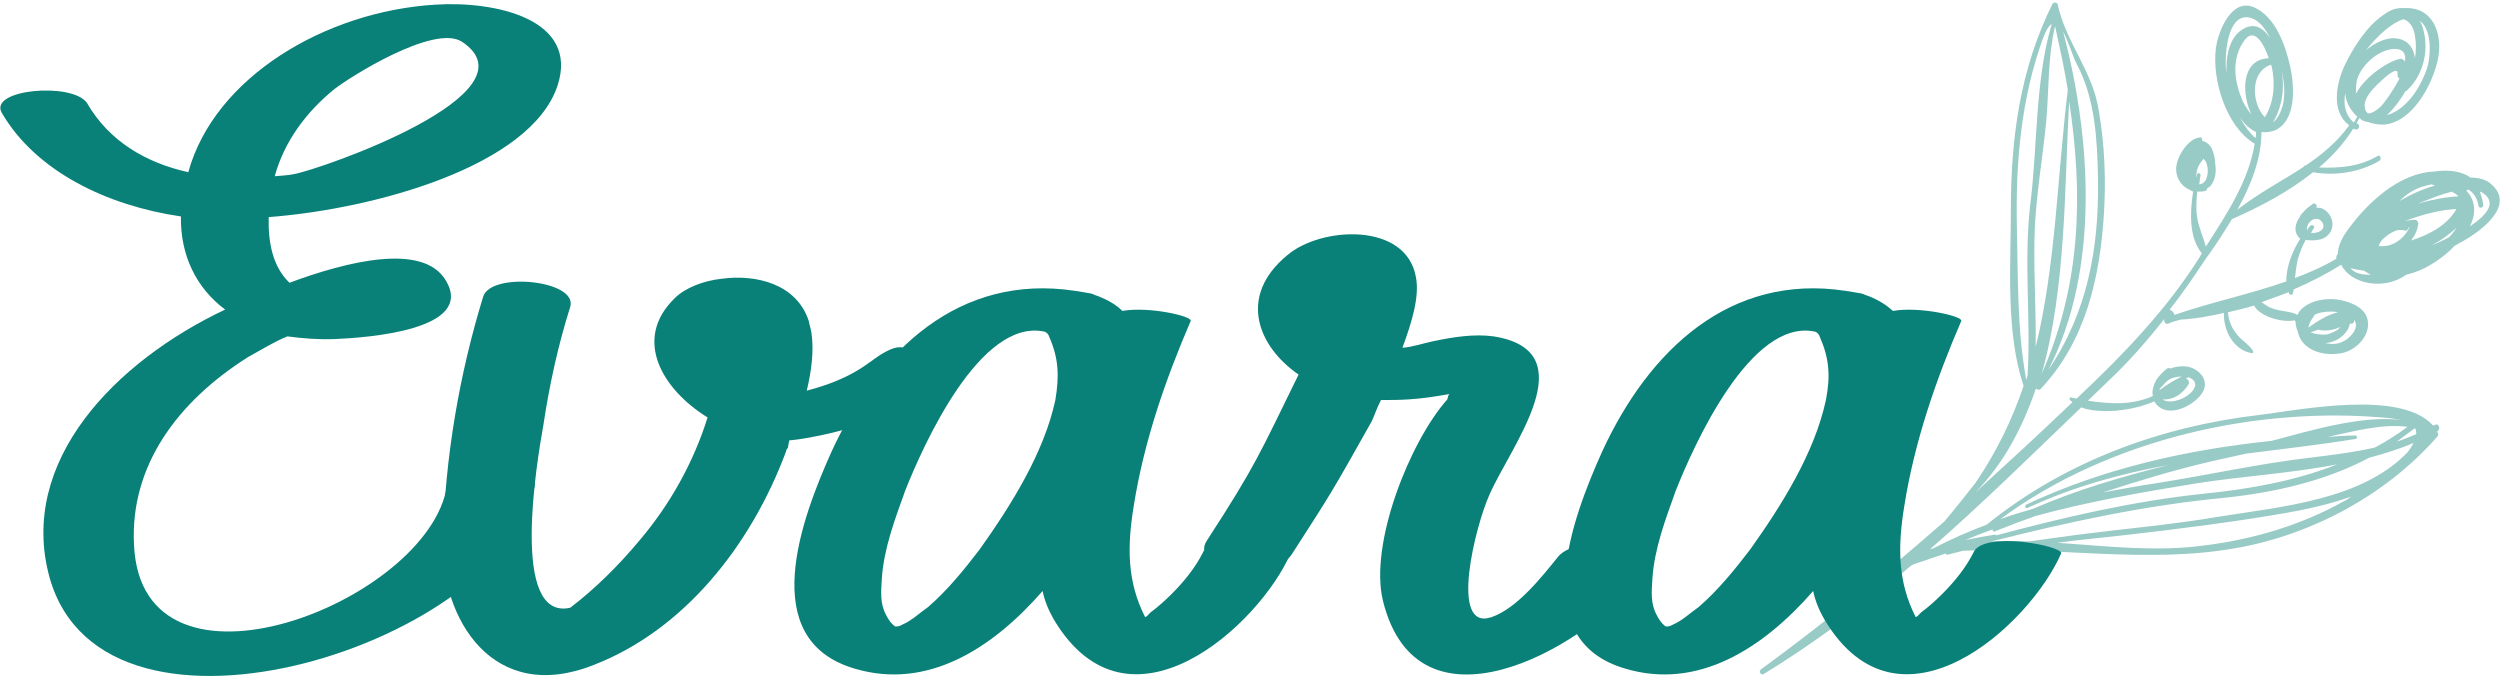
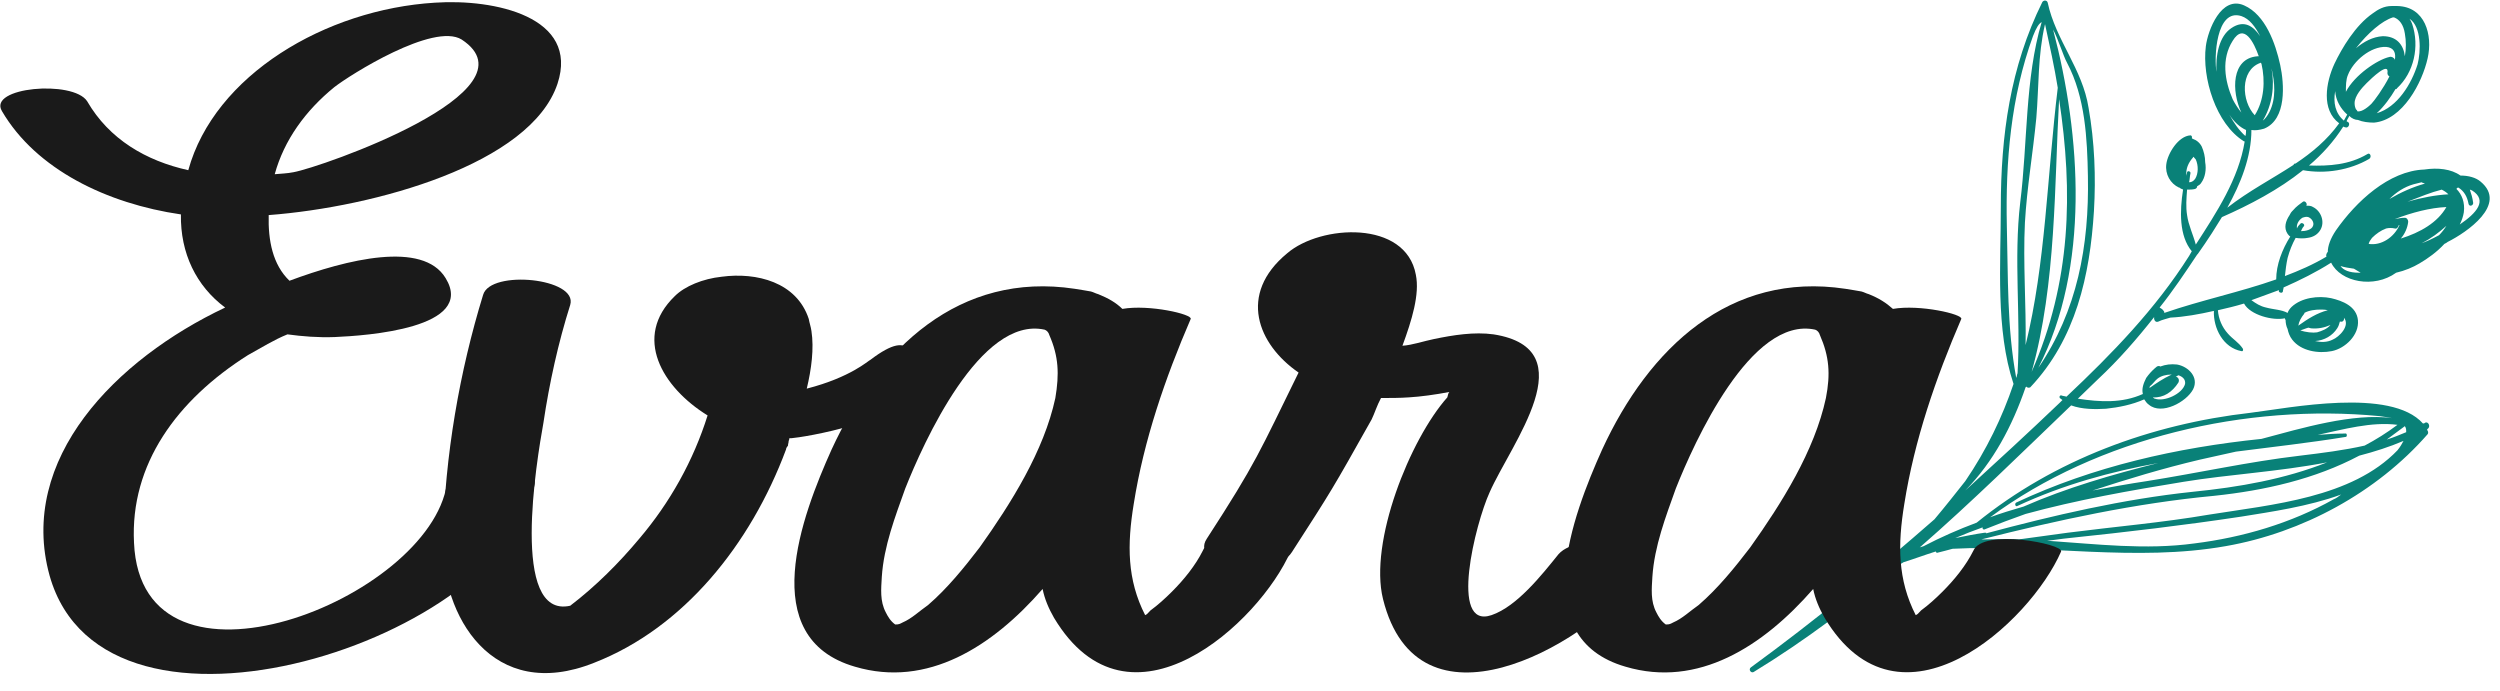
- <svg xmlns="http://www.w3.org/2000/svg" version="1.1" id="Layer_1" x="0px" y="0px" viewBox="0 0 373.1 103.3" style="enable-background:new 0 0 373.1 103.3;" xml:space="preserve">
+ <svg xmlns="http://www.w3.org/2000/svg" version="1.1" id="Layer_1" x="0px" y="0px" viewBox="0 0 373.1 103" style="enable-background:new 0 0 373.1 103;" xml:space="preserve">
  <style type="text/css">
- 	.st0{opacity:0.42;fill:#098178;enable-background:new    ;}
- 	.st1{fill:#098178;}
+ 	.st0{fill:#098178;}
+ 	.st1{fill:#1A1A1A;}
</style>
-   <path class="st0" d="M363.8,65.1c0.1-0.1,0.1-0.4,0-0.5c0-0.1-0.1-0.1-0.1-0.2c0,0,0.1,0,0.1-0.1c0.5-0.3,0.1-1.2-0.4-0.9  c-0.1,0.1-0.2,0.1-0.3,0.1c-4.8-5.4-20-2.3-25.7-1.6c-14.9,1.7-29.3,7-40.9,16.4c-2.7,1-5.4,2.2-7.9,3.5c-0.2,0.1-0.4,0.1-0.6,0.2  c7.8-6.8,15.2-14.1,22.6-21.2c1.6,0.6,3.6,0.6,5.2,0.5c1.9-0.2,3.9-0.6,5.7-1.4c0.2,0.3,0.4,0.6,0.7,0.8c1.9,1.6,5.6-0.4,6.6-2.3  c0.9-1.8-0.7-3.4-2.4-3.7c-0.9-0.1-1.7,0-2.5,0.3c-0.1-0.1-0.3-0.1-0.5,0c-0.5,0.4-0.9,0.8-1.3,1.3c-0.1,0.1-0.2,0.3-0.3,0.4  c-0.4,0.8-0.7,1.6-0.5,2.4c-3.1,1.4-6.4,1.2-9.7,0.7c1-1,2-1.9,3-2.9c3.1-2.9,5.8-6,8.4-9.3c-0.1,0.3,0.1,0.9,0.6,0.7  c0.6-0.3,1.2-0.4,1.8-0.6c2.1-0.1,4.3-0.5,6.5-1c-0.1,2.6,1.4,5.5,4.1,6c0.3,0.1,0.3-0.3,0.2-0.4c-0.6-0.9-1.5-1.4-2.2-2.2  c-0.9-1-1.4-2.2-1.5-3.5c1.3-0.3,2.6-0.6,3.9-1c0.9,1.7,4.3,2.6,6.1,2.2c0,0.1,0,0.2,0.1,0.2c0,0.5,0.1,1,0.3,1.4  c0.1,0.5,0.3,1.1,0.7,1.6c1.3,1.7,3.9,2.1,5.9,1.7c2-0.4,4.1-2.4,3.9-4.6c-0.2-2.1-2.3-2.9-4-3.3c-1.9-0.4-4.4-0.1-5.9,1.3  c-0.3,0.3-0.5,0.6-0.6,0.9c-0.9-0.5-2.1-0.5-3.2-0.8c-0.9-0.2-1.5-0.6-2.2-1.1c1.4-0.5,2.7-1,4.1-1.5c0,0.1,0,0.1,0,0.2  c0.1,0.2,0.5,0.3,0.6,0c0-0.2,0.1-0.4,0.1-0.6c2.5-1.1,4.9-2.3,7.1-3.7c1.4,2.9,6.4,3.9,9.7,1.5c1.3-0.3,2.5-0.8,3.5-1.4  c1.2-0.7,2.6-1.7,3.7-2.9c0.2-0.1,0.4-0.2,0.5-0.3c2.8-1.4,9-5.6,4.9-9c-0.7-0.6-1.8-0.9-3-0.9c-1.4-1-3.4-1.2-5.4-0.9  c-5.3,0.2-10.2,4.8-13.2,9.1c-0.8,1.2-1.2,2.3-1.2,3.2l-0.1,0.1c-0.1,0.2-0.2,0.4-0.1,0.6c-2,1.2-4.1,2.1-6.2,2.9  c0.1-0.9,0.2-1.8,0.4-2.7c0.3-1.1,0.7-2.1,1.2-3c0.6,0.1,1.3,0.1,1.8,0c0.8-0.1,1.5-0.5,1.9-1.2c0.7-1.2,0.1-2.8-1.1-3.4  c-0.3-0.2-0.6-0.2-1-0.2c0.2-0.3-0.2-0.8-0.5-0.6c-0.4,0.3-1,0.7-1.5,1.3l-0.1,0.1l0,0c-0.2,0.2-0.3,0.4-0.4,0.6  c-0.6,0.9-0.9,1.9-0.3,2.8c0.1,0.1,0.2,0.3,0.4,0.4c-1.2,1.9-2.1,4.2-2.1,6.4c-5.4,1.9-11.2,3.1-16.7,5c0-0.1,0-0.2-0.1-0.3  c-0.1-0.2-0.4-0.4-0.6-0.5c2-2.5,3.8-5.2,5.6-7.9c0,0,0,0,0.1-0.1c0.7-1,1.4-2,2.1-3.1c0.5-0.8,1-1.6,1.5-2.4  c4.1-1.8,8.5-4.1,12.1-7c3.3,0.6,7,0,9.9-1.7c0.4-0.3,0.1-1-0.3-0.7c-2.7,1.6-5.7,1.8-8.7,1.7c2-1.7,3.7-3.6,5.1-5.8  c0.1,0,0.2,0.1,0.3,0.1c0.5,0.2,0.8-0.6,0.4-0.8c-0.1,0-0.1-0.1-0.2-0.1c0.1-0.3,0.3-0.5,0.4-0.8c0.4,0.4,0.9,0.6,1.3,0.6  c0.7,0.3,1.6,0.4,2.4,0.4c4.3-0.4,7.2-6,8-9.6c0.8-3.5-0.4-7.7-4.5-7.8c-0.3,0-0.6,0-0.9,0c-1.1,0-2,0.5-2.8,1.1  c-2.6,1.8-4.6,5.2-5.7,7.5c-1.3,2.8-2,6.9,0.7,8.9c-1.8,2.5-4.1,4.4-6.5,6l0,0c-0.2,0-0.3,0.1-0.3,0.2c-3.2,2.1-6.7,3.9-9.9,6.4  c2-3.6,3.6-7.6,3.6-11.6c0.6,0.1,1.2,0,1.9-0.2c3.4-1.4,3-6.7,2.4-9.5c-0.7-3.2-2.2-7.5-5.4-8.9c-3.4-1.5-5.4,3.7-5.7,6.1  c-0.6,4.7,1.5,11.6,5.7,14.2h0.1c-0.9,5.6-4.2,10.6-7.3,15.4c-0.4-1.5-1.1-2.9-1.3-4.4c-0.2-1.2-0.1-2.5,0-3.8c0.4,0,0.8,0,1.2-0.1  c0.2-0.1,0.3-0.2,0.3-0.4c0.2-0.1,0.5-0.3,0.6-0.5c0.6-0.8,0.8-2,0.6-3.1c0-0.8-0.2-1.6-0.5-2.3c-0.3-0.6-0.8-1-1.4-1.2l-0.1-0.1  l0,0c0.1-0.1,0-0.4-0.2-0.4c-1.8,0.1-3.4,2.7-3.6,4.3c-0.2,1.5,0.6,2.9,1.9,3.5c0.1,0,0.1,0,0.2,0.1s0.3,0.1,0.4,0.2  c-0.5,3.2-0.6,6.9,1.3,9.2c-0.1,0.2-0.3,0.5-0.4,0.7c-5,7.9-11.5,14.6-18.3,21c-0.3-0.1-0.6-0.1-0.8-0.2c-0.2,0-0.3,0.2-0.2,0.4  c0.1,0.1,0.3,0.2,0.4,0.3c-0.1,0.1-0.3,0.3-0.4,0.4c-4.7,4.5-9.4,8.8-14.1,13.1c4.2-4.3,7-9.6,9-15.4l0.1-0.1  c0.2,0.2,0.4,0.2,0.6,0.1c6.8-7.2,8.9-16.7,9.5-26.3c0.3-5.1,0.1-10.3-0.8-15.4c-0.9-5.8-4.9-10.1-6.1-15.7  c-0.1-0.4-0.6-0.4-0.8-0.1c-4.8,9.7-6.2,19.9-6.2,30.7c0,8.3-0.8,18.2,1.9,26.3c-1.7,5-4,9.8-7.2,14.5l0,0c-1.5,1.9-3,3.8-4.6,5.7  c-8.8,7.7-17.8,15.1-27.4,22.1c-0.4,0.3,0,0.9,0.4,0.7c7.7-4.7,15-10.2,21.9-16.1l0,0c0.2-0.1,0.3-0.2,0.5-0.3  c1.6-0.5,3.2-1.1,4.8-1.6c0,0.1,0.1,0.2,0.2,0.2c0.8-0.2,1.6-0.4,2.3-0.6c13.6-0.7,27.3,2,40.8-0.4  C345.1,79.8,356.2,73.8,363.8,65.1z M326.6,56.3c0.6,0.2,1.1,0.6,1,1.3c-0.4,1.5-3.1,2.7-4.5,2.2c-0.1,0-0.2-0.1-0.3-0.2  c1.6,0.1,2.9-0.8,3.8-2.2c0.2-0.4,0-0.8-0.4-0.9C326.3,56.5,326.4,56.4,326.6,56.3z M322.3,58.2c0-0.1,0-0.2,0.1-0.3  c0.4-0.3,0.7-0.8,1.1-1.1c0.5-0.4,1.3-0.6,2-0.6c0,0,0,0,0.1,0C324.3,56.8,323.3,57.5,322.3,58.2L322.3,58.2z M350.3,49.3  c0.2-0.3,0.3-0.6,0.4-1c0.1,0,0.1,0,0.1,0c0.4,0.1,0.6-0.3,0.5-0.6c1,1.2-0.7,2.9-1.7,3.3c-0.8,0.4-1.7,0.4-2.6,0.2  C348.4,51.1,349.6,50.4,350.3,49.3z M346.4,49.3c1,0.1,2-0.1,2.9-0.5c-0.5,0.6-1.3,0.9-2,1.1c-0.6,0.1-1.7,0-2.5-0.3  c0.4-0.1,0.8-0.3,1.2-0.4C346.1,49.2,346.3,49.3,346.4,49.3z M347.8,46.5c0.3,0,0.7,0,1.1,0.1c-1.6,0.4-3,1.3-4.4,2.3  c0.1-0.6,0.4-1.2,0.9-1.8V47C346.1,46.6,347.1,46.5,347.8,46.5z M355.5,35.8c0.6-0.6,1.3-1.1,2.1-1.4c0.4-0.1,0.9-0.1,1.3,0  c0.3,0.1,0.5-0.2,0.6-0.5h0.1c-0.8,1.8-2.7,3.1-4.6,2.8C355.1,36.3,355.3,36.1,355.5,35.8z M353.5,41c-1.4,0-2.3-0.4-2.7-1  c0.6,0.2,1.3,0.3,2,0.4c0.3,0.2,0.7,0.4,1,0.6C353.7,41,353.6,41,353.5,41z M359.8,35.9c0.6-0.7,1-1.6,1.1-2.5  c0-0.3-0.2-0.6-0.5-0.6c-0.5,0-1,0.1-1.5,0.2l0,0c2.6-1,5.3-1.7,7.7-1.8C365.3,33.5,362.7,35,359.8,35.9z M362.9,36.6  c1.4-0.7,2.6-1.6,3.7-2.6c-0.3,0.5-0.7,1-1.1,1.4C364.4,36,363.5,36.4,362.9,36.6z M368.4,28.3c0.8,0.5,1.3,1.3,1.5,2.4  c0.1,0.5,0.7,0.3,0.7-0.1c-0.1-0.8-0.3-1.4-0.5-2c0.1,0,0.2,0.1,0.3,0.1c2.4,1.5,0.7,3.4-1.8,5.1c0.3-0.6,0.5-1.2,0.6-1.8  c0.2-1.5-0.3-2.7-1.1-3.5C368.2,28.3,368.3,28.3,368.4,28.3z M365.9,28.6c0.4,0.2,0.7,0.4,1,0.7c-1.9,0.1-4,0.5-6.1,1.1  C362.6,29.7,364.3,29,365.9,28.6z M358.1,30c1-1,2.2-1.8,3.6-2.2c0.4-0.1,0.8-0.2,1.2-0.3l0,0c0.1,0.1,0.3,0.1,0.5,0.2  C361.6,28.2,359.8,29,358.1,30z M345.3,34.1c0.3-0.3-0.3-0.7-0.5-0.4c-0.2,0.2-0.4,0.4-0.5,0.7c-0.1-0.6,0.2-1.2,0.8-1.6  c0.3-0.1,0.6-0.2,0.9-0.1c0.5,0.2,0.9,0.8,0.7,1.3c-0.2,0.6-1.1,0.8-1.8,0.8C345,34.6,345.1,34.3,345.3,34.1z M362.3,9.9  c-0.9,2.9-3,6.4-6.1,7.3l0,0c1.1-1,2.1-2.4,2.8-3.6c0.1,0,0.2,0,0.2-0.1c2.6-2.4,3.4-6.3,2.3-9.6c-0.1-0.3-0.2-0.5-0.4-0.8  C362.9,4.3,362.8,8,362.3,9.9z M353.1,7.5c1.8-2.3,3.9-4.1,5.5-4.6c0.1,0,0.1,0,0.2,0c0.8,0.3,1.4,1.1,1.6,2.4  c0.2,1.1,0.2,2.3,0,3.4c-0.2-1.7-1.2-3-3.3-3C355.6,5.8,354.3,6.5,353.1,7.5z M351.9,11.5c0.8-2.1,3.4-4.3,5.7-4.2  c1.2,0.1,1.5,0.9,1.3,2V9.2c-0.1-0.3-0.5-0.5-0.8-0.4c-1.8,0.4-5.2,2.7-6.5,5.2C351.6,13.1,351.6,12.2,351.9,11.5z M350,13.9  c0.1,1.4,0.8,2.6,1.8,3.5c-0.2,0.3-0.3,0.6-0.5,0.9C350,17.2,349.7,15.6,350,13.9z M353.1,16.6c-0.1-0.2-0.2-0.5-0.2-0.9  c0-1.1,1.1-2.3,1.8-3c0.7-0.7,3.4-3.3,3.1-1.5c0,0.2,0.1,0.4,0.3,0.5c-0.9,1.8-2.3,3.7-2.7,4.1c-0.3,0.3-1.4,1.3-2.1,1.1  C353.3,16.8,353.2,16.7,353.1,16.6z M340.2,17c-0.3,0.6-0.7,1.1-1,1.3c1.4-2.3,1.8-5.2,1.3-7.8C341,12.6,341.2,15,340.2,17z   M338.8,9.7c0,0,0.1,0,0.1-0.1c0,0.1,0,0.1,0.1,0.2c0.6,2.6,0.4,5.5-1,7.7C336,15.4,335.8,10.8,338.8,9.7z M332.3,11.1  c-0.4-2.1-0.1-9.6,3.7-8.4c1.2,0.4,2.1,1.6,2.8,3c-1-1.5-2.4-2.5-4.3-1.2c-1.8,1.2-2.4,4-2.2,6.9C332.3,11.3,332.3,11.2,332.3,11.1z   M334.7,6.4c1.7-2.8,3.2,0.3,3.9,2.3c-0.1,0-0.1,0-0.2,0c-3.9,0.3-3.9,5.2-2.4,8.4c-0.5-0.6-1-1.4-1.3-2  C333.5,12.3,333,9.1,334.7,6.4z M334.2,17.4c0.7,1.1,1.6,1.9,2.5,2.3c0,0.3,0,0.6-0.1,0.9C335.7,19.8,334.9,18.7,334.2,17.4z   M328.2,27.5c0.1-0.4,0.1-0.9,0.2-1.3c0.1-0.3-0.4-0.5-0.5-0.2c0,0.2-0.1,0.4-0.1,0.6c0-0.1,0-0.1,0-0.2c-0.1-0.9,0.3-1.8,0.9-2.5  c0.1-0.1,0.1-0.1,0.1-0.2c0.1,0,0.2,0.2,0.4,0.4c0.4,0.9,0.4,2.1-0.1,2.9C328.8,27.4,328.5,27.5,328.2,27.5z M301,34  c-0.2-9.7,0.6-19.2,3.9-28.3c0.5-1.3,0.9-1.9,1.3-2.1c-2.5,8.4-2.1,18.2-3.2,26.9c-1,8.5,0.1,17-0.4,25.5c-0.1,0.2-0.1,0.5-0.2,0.7  C301,49.1,301.2,41.5,301,34z M306.7,3.9c0.7,3.2,1.4,6.4,1.9,9.5c-1.6,13.2-1.8,26.2-4.8,38.4c0.1-6.1-0.4-12.2-0.1-18.3  c0.3-5.2,1.2-10.4,1.7-15.6C305.8,13.2,305.6,8.6,306.7,3.9z M308.8,15.1c2.1,13.9,1.8,27.3-4.1,40.7  C308.4,42.7,308.1,27.5,308.8,15.1z M307.9,4.7c0.8,1.5,1.5,3.9,2.1,5c2.7,5.1,3,11.3,3.1,16.9c0.2,10.4-1.6,20.1-7.4,28.6  C313.4,40.2,312.1,20.6,307.9,4.7z M360.4,63.9c0.2,0.3,0.2,0.5,0.2,0.9c-1,0.4-1.9,0.8-2.9,1.1C358.6,65.2,359.5,64.6,360.4,63.9z   M351.5,65c-1.4,0-2.7,0.1-4.1,0.2c3.8-0.8,8-2,11.9-1.5c-1.6,1.2-3.2,2.2-4.9,3.1c-3.1,0.7-6.3,1.1-9.6,1.5  c-7.7,0.9-15.3,2.6-22.9,3.8c-2.7,0.4-5.4,0.9-8.1,1.4c5.2-1.7,10.5-3.3,16-4.6c1.8-0.4,3.6-0.8,5.4-1.2c5.4-0.7,10.9-1.3,16.4-2.2  C351.8,65.5,351.8,64.9,351.5,65z M356.6,62.4c0.7,0.1,1.4,0.2,1.9,0.3c-5.8-0.8-13.5,1.5-19.5,3.1c-12.6,1.3-25.1,4.1-36.6,9.5  c-0.3,0.2-0.1,0.7,0.2,0.5c6.9-3.2,13.9-5.1,21-6.4c-6.8,1.7-13.7,3.7-20.1,6.5c-1.7,0.5-3.4,1-5,1.6  C314.6,65.6,336.8,60.5,356.6,62.4z M297.7,79.8c-1.4,0.2-2.9,0.5-4.4,0.8c1.4-0.6,2.7-1.1,4.1-1.6c-0.1,0.2,0.1,0.4,0.3,0.3  c2-0.8,4.1-1.6,6.1-2.3c7.7-2.1,15.6-3.5,23.6-4.8c6.7-1.1,14.2-1.5,21.4-2.9c-6.3,2.5-13.1,3.7-20.1,4.4  c-10.4,1.1-20.7,3.5-30.8,6.2C298,79.8,297.9,79.8,297.7,79.8z M349.8,74.8c-6.4,3.6-13.6,5.7-20.8,6.6c-7.3,1-14.6,0.1-22-0.4  c1.1-0.1,2.2-0.3,3.3-0.4c8.6-0.9,17.1-1.9,25.7-3.2c4.3-0.7,10-1.5,14.9-3.3C350.5,74.4,350.1,74.7,349.8,74.8z M331.2,77.1  c-7,1.2-14.1,1.8-21.1,2.7c-2.4,0.3-4.9,0.7-7.3,1c-1.7-0.1-3.4,0-5.2,0h-0.1c-0.1,0-0.2,0-0.3,0c11.5-2.9,23-5.4,34.7-6.5  c7.6-0.8,15.1-2.5,21.7-6c2.3-0.6,4.5-1.3,6.6-2.2c-0.2,0.4-0.5,0.9-0.9,1.4C352.5,74.6,340.6,75.6,331.2,77.1z" />
+   <path class="st0" d="M362.3,64.8c0.1-0.1,0.1-0.4,0-0.5c0-0.1-0.1-0.1-0.1-0.2c0,0,0.1,0,0.1-0.1c0.5-0.3,0.1-1.2-0.4-0.9  c-0.1,0.1-0.2,0.1-0.3,0.1c-4.8-5.4-20-2.3-25.7-1.6c-14.9,1.7-29.3,7-40.9,16.4c-2.7,1-5.4,2.2-7.9,3.5c-0.2,0.1-0.4,0.1-0.6,0.2  c7.8-6.8,15.2-14.1,22.6-21.2c1.6,0.6,3.6,0.6,5.2,0.5c1.9-0.2,3.9-0.6,5.7-1.4c0.2,0.3,0.4,0.6,0.7,0.8c1.9,1.6,5.6-0.4,6.6-2.3  c0.9-1.8-0.7-3.4-2.4-3.7c-0.9-0.1-1.7,0-2.5,0.3c-0.1-0.1-0.3-0.1-0.5,0c-0.5,0.4-0.9,0.8-1.3,1.3c-0.1,0.1-0.2,0.3-0.3,0.4  c-0.4,0.8-0.7,1.6-0.5,2.4c-3.1,1.4-6.4,1.2-9.7,0.7c1-1,2-1.9,3-2.9c3.1-2.9,5.8-6,8.4-9.3c-0.1,0.3,0.1,0.9,0.6,0.7  c0.6-0.3,1.2-0.4,1.8-0.6c2.1-0.1,4.3-0.5,6.5-1c-0.1,2.6,1.4,5.5,4.1,6c0.3,0.1,0.3-0.3,0.2-0.4c-0.6-0.9-1.5-1.4-2.2-2.2  c-0.9-1-1.4-2.2-1.5-3.5c1.3-0.3,2.6-0.6,3.9-1c0.9,1.7,4.3,2.6,6.1,2.2c0,0.1,0,0.2,0.1,0.2c0,0.5,0.1,1,0.3,1.4  c0.1,0.5,0.3,1.1,0.7,1.6c1.3,1.7,3.9,2.1,5.9,1.7c2-0.4,4.1-2.4,3.9-4.6c-0.2-2.1-2.3-2.9-4-3.3c-1.9-0.4-4.4-0.1-5.9,1.3  c-0.3,0.3-0.5,0.6-0.6,0.9c-0.9-0.5-2.1-0.5-3.2-0.8c-0.9-0.2-1.5-0.6-2.2-1.1c1.4-0.5,2.7-1,4.1-1.5c0,0.1,0,0.1,0,0.2  c0.1,0.2,0.5,0.3,0.6,0c0-0.2,0.1-0.4,0.1-0.6c2.5-1.1,4.9-2.3,7.1-3.7c1.4,2.9,6.4,3.9,9.7,1.5c1.3-0.3,2.5-0.8,3.5-1.4  c1.2-0.7,2.6-1.7,3.7-2.9c0.2-0.1,0.4-0.2,0.5-0.3c2.8-1.4,9-5.6,4.9-9c-0.7-0.6-1.8-0.9-3-0.9c-1.4-1-3.4-1.2-5.4-0.9  c-5.3,0.2-10.2,4.8-13.2,9.1c-0.8,1.2-1.2,2.3-1.2,3.2l-0.1,0.1c-0.1,0.2-0.2,0.4-0.1,0.6c-2,1.2-4.1,2.1-6.2,2.9  c0.1-0.9,0.2-1.8,0.4-2.7c0.3-1.1,0.7-2.1,1.2-3c0.6,0.1,1.3,0.1,1.8,0c0.8-0.1,1.5-0.5,1.9-1.2c0.7-1.2,0.1-2.8-1.1-3.4  c-0.3-0.2-0.6-0.2-1-0.2c0.2-0.3-0.2-0.8-0.5-0.6c-0.4,0.3-1,0.7-1.5,1.3l-0.1,0.1l0,0c-0.2,0.2-0.3,0.4-0.4,0.6  c-0.6,0.9-0.9,1.9-0.3,2.8c0.1,0.1,0.2,0.3,0.4,0.4c-1.2,1.9-2.1,4.2-2.1,6.4c-5.4,1.9-11.2,3.1-16.7,5c0-0.1,0-0.2-0.1-0.3  c-0.1-0.2-0.4-0.4-0.6-0.5c2-2.5,3.8-5.2,5.6-7.9c0,0,0,0,0.1-0.1c0.7-1,1.4-2,2.1-3.1c0.5-0.8,1-1.6,1.5-2.4  c4.1-1.8,8.5-4.1,12.1-7c3.3,0.6,7,0,9.9-1.7c0.4-0.3,0.1-1-0.3-0.7c-2.7,1.6-5.7,1.8-8.7,1.7c2-1.7,3.7-3.6,5.1-5.8  c0.1,0,0.2,0.1,0.3,0.1c0.5,0.2,0.8-0.6,0.4-0.8c-0.1,0-0.1-0.1-0.2-0.1c0.1-0.3,0.3-0.5,0.4-0.8c0.4,0.4,0.9,0.6,1.3,0.6  c0.7,0.3,1.6,0.4,2.4,0.4c4.3-0.4,7.2-6,8-9.6c0.8-3.5-0.4-7.7-4.5-7.8c-0.3,0-0.6,0-0.9,0c-1.1,0-2,0.5-2.8,1.1  c-2.6,1.8-4.6,5.2-5.7,7.5c-1.3,2.8-2,6.9,0.7,8.9c-1.8,2.5-4.1,4.4-6.5,6l0,0c-0.2,0-0.3,0.1-0.3,0.2c-3.2,2.1-6.7,3.9-9.9,6.4  c2-3.6,3.6-7.6,3.6-11.6c0.6,0.1,1.2,0,1.9-0.2c3.4-1.4,3-6.7,2.4-9.5c-0.7-3.2-2.2-7.5-5.4-8.9c-3.4-1.5-5.4,3.7-5.7,6.1  c-0.6,4.7,1.5,11.6,5.7,14.2h0.1c-0.9,5.6-4.2,10.6-7.3,15.4c-0.4-1.5-1.1-2.9-1.3-4.4c-0.2-1.2-0.1-2.5,0-3.8c0.4,0,0.8,0,1.2-0.1  c0.2-0.1,0.3-0.2,0.3-0.4c0.2-0.1,0.5-0.3,0.6-0.5c0.6-0.8,0.8-2,0.6-3.1c0-0.8-0.2-1.6-0.5-2.3c-0.3-0.6-0.8-1-1.4-1.2l-0.1-0.1  l0,0c0.1-0.1,0-0.4-0.2-0.4c-1.8,0.1-3.4,2.7-3.6,4.3c-0.2,1.5,0.6,2.9,1.9,3.5c0.1,0,0.1,0,0.2,0.1s0.3,0.1,0.4,0.2  c-0.5,3.2-0.6,6.9,1.3,9.2c-0.1,0.2-0.3,0.5-0.4,0.7c-5,7.9-11.5,14.6-18.3,21c-0.3-0.1-0.6-0.1-0.8-0.2c-0.2,0-0.3,0.2-0.2,0.4  c0.1,0.1,0.3,0.2,0.4,0.3c-0.1,0.1-0.3,0.3-0.4,0.4c-4.7,4.5-9.4,8.8-14.1,13.1c4.2-4.3,7-9.6,9-15.4l0.1-0.1  c0.2,0.2,0.4,0.2,0.6,0.1c6.8-7.2,8.9-16.7,9.5-26.3c0.3-5.1,0.1-10.3-0.8-15.4c-0.9-5.8-4.9-10.1-6.1-15.7C305.5,0,305,0,304.8,0.3  c-4.8,9.7-6.2,19.9-6.2,30.7c0,8.3-0.8,18.2,1.9,26.3c-1.7,5-4,9.8-7.2,14.5l0,0c-1.5,1.9-3,3.8-4.6,5.7  c-8.8,7.7-17.8,15.1-27.4,22.1c-0.4,0.3,0,0.9,0.4,0.7c7.7-4.7,15-10.2,21.9-16.1l0,0c0.2-0.1,0.3-0.2,0.5-0.3  c1.6-0.5,3.2-1.1,4.8-1.6c0,0.1,0.1,0.2,0.2,0.2c0.8-0.2,1.6-0.4,2.3-0.6c13.6-0.7,27.3,2,40.8-0.4  C343.6,79.5,354.7,73.5,362.3,64.8z M325.1,56c0.6,0.2,1.1,0.6,1,1.3c-0.4,1.5-3.1,2.7-4.5,2.2c-0.1,0-0.2-0.1-0.3-0.2  c1.6,0.1,2.9-0.8,3.8-2.2c0.2-0.4,0-0.8-0.4-0.9C324.8,56.2,324.9,56.1,325.1,56z M320.8,57.9c0-0.1,0-0.2,0.1-0.3  c0.4-0.3,0.7-0.8,1.1-1.1c0.5-0.4,1.3-0.6,2-0.6c0,0,0,0,0.1,0C322.8,56.5,321.8,57.2,320.8,57.9L320.8,57.9z M348.8,49  c0.2-0.3,0.3-0.6,0.4-1c0.1,0,0.1,0,0.1,0c0.4,0.1,0.6-0.3,0.5-0.6c1,1.2-0.7,2.9-1.7,3.3c-0.8,0.4-1.7,0.4-2.6,0.2  C346.9,50.8,348.1,50.1,348.8,49z M344.9,49c1,0.1,2-0.1,2.9-0.5c-0.5,0.6-1.3,0.9-2,1.1c-0.6,0.1-1.7,0-2.5-0.3  c0.4-0.1,0.8-0.3,1.2-0.4C344.6,48.9,344.8,49,344.9,49z M346.3,46.2c0.3,0,0.7,0,1.1,0.1c-1.6,0.4-3,1.3-4.4,2.3  c0.1-0.6,0.4-1.2,0.9-1.8v-0.1C344.6,46.3,345.6,46.2,346.3,46.2z M354,35.5c0.6-0.6,1.3-1.1,2.1-1.4c0.4-0.1,0.9-0.1,1.3,0  c0.3,0.1,0.5-0.2,0.6-0.5h0.1c-0.8,1.8-2.7,3.1-4.6,2.8C353.6,36,353.8,35.8,354,35.5z M352,40.7c-1.4,0-2.3-0.4-2.7-1  c0.6,0.2,1.3,0.3,2,0.4c0.3,0.2,0.7,0.4,1,0.6C352.2,40.7,352.1,40.7,352,40.7z M358.3,35.6c0.6-0.7,1-1.6,1.1-2.5  c0-0.3-0.2-0.6-0.5-0.6c-0.5,0-1,0.1-1.5,0.2l0,0c2.6-1,5.3-1.7,7.7-1.8C363.8,33.2,361.2,34.7,358.3,35.6z M361.4,36.3  c1.4-0.7,2.6-1.6,3.7-2.6c-0.3,0.5-0.7,1-1.1,1.4C362.9,35.7,362,36.1,361.4,36.3z M366.9,28c0.8,0.5,1.3,1.3,1.5,2.4  c0.1,0.5,0.7,0.3,0.7-0.1c-0.1-0.8-0.3-1.4-0.5-2c0.1,0,0.2,0.1,0.3,0.1c2.4,1.5,0.7,3.4-1.8,5.1c0.3-0.6,0.5-1.2,0.6-1.8  c0.2-1.5-0.3-2.7-1.1-3.5C366.7,28,366.8,28,366.9,28z M364.4,28.3c0.4,0.2,0.7,0.4,1,0.7c-1.9,0.1-4,0.5-6.1,1.1  C361.1,29.4,362.8,28.7,364.4,28.3z M356.6,29.7c1-1,2.2-1.8,3.6-2.2c0.4-0.1,0.8-0.2,1.2-0.3l0,0c0.1,0.1,0.3,0.1,0.5,0.2  C360.1,27.9,358.3,28.7,356.6,29.7z M343.8,33.8c0.3-0.3-0.3-0.7-0.5-0.4c-0.2,0.2-0.4,0.4-0.5,0.7c-0.1-0.6,0.2-1.2,0.8-1.6  c0.3-0.1,0.6-0.2,0.9-0.1c0.5,0.2,0.9,0.8,0.7,1.3c-0.2,0.6-1.1,0.8-1.8,0.8C343.5,34.3,343.6,34,343.8,33.8z M360.8,9.6  c-0.9,2.9-3,6.4-6.1,7.3l0,0c1.1-1,2.1-2.4,2.8-3.6c0.1,0,0.2,0,0.2-0.1c2.6-2.4,3.4-6.3,2.3-9.6c-0.1-0.3-0.2-0.5-0.4-0.8  C361.4,4,361.3,7.7,360.8,9.6z M351.6,7.2c1.8-2.3,3.9-4.1,5.5-4.6c0.1,0,0.1,0,0.2,0c0.8,0.3,1.4,1.1,1.6,2.4  c0.2,1.1,0.2,2.3,0,3.4c-0.2-1.7-1.2-3-3.3-3C354.1,5.5,352.8,6.2,351.6,7.2z M350.4,11.2c0.8-2.1,3.4-4.3,5.7-4.2  c1.2,0.1,1.5,0.9,1.3,2V8.9c-0.1-0.3-0.5-0.5-0.8-0.4c-1.8,0.4-5.2,2.7-6.5,5.2C350.1,12.8,350.1,11.9,350.4,11.2z M348.5,13.6  c0.1,1.4,0.8,2.6,1.8,3.5c-0.2,0.3-0.3,0.6-0.5,0.9C348.5,16.9,348.2,15.3,348.5,13.6z M351.6,16.3c-0.1-0.2-0.2-0.5-0.2-0.9  c0-1.1,1.1-2.3,1.8-3c0.7-0.7,3.4-3.3,3.1-1.5c0,0.2,0.1,0.4,0.3,0.5c-0.9,1.8-2.3,3.7-2.7,4.1c-0.3,0.3-1.4,1.3-2.1,1.1  C351.8,16.5,351.7,16.4,351.6,16.3z M338.7,16.7c-0.3,0.6-0.7,1.1-1,1.3c1.4-2.3,1.8-5.2,1.3-7.8C339.5,12.3,339.7,14.7,338.7,16.7z   M337.3,9.4c0,0,0.1,0,0.1-0.1c0,0.1,0,0.1,0.1,0.2c0.6,2.6,0.4,5.5-1,7.7C334.5,15.1,334.3,10.5,337.3,9.4z M330.8,10.8  c-0.4-2.1-0.1-9.6,3.7-8.4c1.2,0.4,2.1,1.6,2.8,3c-1-1.5-2.4-2.5-4.3-1.2c-1.8,1.2-2.4,4-2.2,6.9C330.8,11,330.8,10.9,330.8,10.8z   M333.2,6.1c1.7-2.8,3.2,0.3,3.9,2.3c-0.1,0-0.1,0-0.2,0c-3.9,0.3-3.9,5.2-2.4,8.4c-0.5-0.6-1-1.4-1.3-2C332,12,331.5,8.8,333.2,6.1  z M332.7,17.1c0.7,1.1,1.6,1.9,2.5,2.3c0,0.3,0,0.6-0.1,0.9C334.2,19.5,333.4,18.4,332.7,17.1z M326.7,27.2c0.1-0.4,0.1-0.9,0.2-1.3  c0.1-0.3-0.4-0.5-0.5-0.2c0,0.2-0.1,0.4-0.1,0.6c0-0.1,0-0.1,0-0.2c-0.1-0.9,0.3-1.8,0.9-2.5c0.1-0.1,0.1-0.1,0.1-0.2  c0.1,0,0.2,0.2,0.4,0.4c0.4,0.9,0.4,2.1-0.1,2.9C327.3,27.1,327,27.2,326.7,27.2z M299.5,33.7c-0.2-9.7,0.6-19.2,3.9-28.3  c0.5-1.3,0.9-1.9,1.3-2.1c-2.5,8.4-2.1,18.2-3.2,26.9c-1,8.5,0.1,17-0.4,25.5c-0.1,0.2-0.1,0.5-0.2,0.7  C299.5,48.8,299.7,41.2,299.5,33.7z M305.2,3.6c0.7,3.2,1.4,6.4,1.9,9.5c-1.6,13.2-1.8,26.2-4.8,38.4c0.1-6.1-0.4-12.2-0.1-18.3  c0.3-5.2,1.2-10.4,1.7-15.6C304.3,12.9,304.1,8.3,305.2,3.6z M307.3,14.8c2.1,13.9,1.8,27.3-4.1,40.7  C306.9,42.4,306.6,27.2,307.3,14.8z M306.4,4.4c0.8,1.5,1.5,3.9,2.1,5c2.7,5.1,3,11.3,3.1,16.9c0.2,10.4-1.6,20.1-7.4,28.6  C311.9,39.9,310.6,20.3,306.4,4.4z M358.9,63.6c0.2,0.3,0.2,0.5,0.2,0.9c-1,0.4-1.9,0.8-2.9,1.1C357.1,64.9,358,64.3,358.9,63.6z   M350,64.7c-1.4,0-2.7,0.1-4.1,0.2c3.8-0.8,8-2,11.9-1.5c-1.6,1.2-3.2,2.2-4.9,3.1c-3.1,0.7-6.3,1.1-9.6,1.5  c-7.7,0.9-15.3,2.6-22.9,3.8c-2.7,0.4-5.4,0.9-8.1,1.4c5.2-1.7,10.5-3.3,16-4.6c1.8-0.4,3.6-0.8,5.4-1.2c5.4-0.7,10.9-1.3,16.4-2.2  C350.3,65.2,350.3,64.6,350,64.7z M355.1,62.1c0.7,0.1,1.4,0.2,1.9,0.3c-5.8-0.8-13.5,1.5-19.5,3.1c-12.6,1.3-25.1,4.1-36.6,9.5  c-0.3,0.2-0.1,0.7,0.2,0.5c6.9-3.2,13.9-5.1,21-6.4c-6.8,1.7-13.7,3.7-20.1,6.5c-1.7,0.5-3.4,1-5,1.6  C313.1,65.3,335.3,60.2,355.1,62.1z M296.2,79.5c-1.4,0.2-2.9,0.5-4.4,0.8c1.4-0.6,2.7-1.1,4.1-1.6c-0.1,0.2,0.1,0.4,0.3,0.3  c2-0.8,4.1-1.6,6.1-2.3c7.7-2.1,15.6-3.5,23.6-4.8c6.7-1.1,14.2-1.5,21.4-2.9c-6.3,2.5-13.1,3.7-20.1,4.4  c-10.4,1.1-20.7,3.5-30.8,6.2C296.5,79.5,296.4,79.5,296.2,79.5z M348.3,74.5c-6.4,3.6-13.6,5.7-20.8,6.6c-7.3,1-14.6,0.1-22-0.4  c1.1-0.1,2.2-0.3,3.3-0.4c8.6-0.9,17.1-1.9,25.7-3.2c4.3-0.7,10-1.5,14.9-3.3C349,74.1,348.6,74.4,348.3,74.5z M329.7,76.8  c-7,1.2-14.1,1.8-21.1,2.7c-2.4,0.3-4.9,0.7-7.3,1c-1.7-0.1-3.4,0-5.2,0H296c-0.1,0-0.2,0-0.3,0c11.5-2.9,23-5.4,34.7-6.5  c7.6-0.8,15.1-2.5,21.7-6c2.3-0.6,4.5-1.3,6.6-2.2c-0.2,0.4-0.5,0.9-0.9,1.4C351,74.3,339.1,75.3,329.7,76.8z" />
  <g>
-     <path class="st1" d="M40.1,32.4c-0.1,3.8,0.6,7.4,3.1,9.8c8.6-3.2,19.9-6,23.3-0.4c4.6,7.5-11.9,8.6-16.5,8.8   c-2.5,0.1-4.9-0.1-7.1-0.4c-2,0.8-3.9,2-5.9,3.1c-10.6,6.7-17.6,16.3-17,28c1.1,25.4,44.1,8.5,46.7-8.8c0.6-4,13.7-3.5,13.1,0   c-3.6,23-64.1,43.1-72.4,13.7c-4.8-17.4,9.9-32.3,26.2-40c-4.3-3.2-6.7-8.1-6.6-13.9C16,30.7,5.4,25.6,0.3,16.9   c-2.2-3.6,10.6-4.7,12.7-1.5c3.3,5.7,8.8,8.9,15.1,10.3c3.9-14.2,20.5-24,36.8-25c8.9-0.6,21.6,2.1,18.3,12.1   C79.2,24.8,55.9,31.2,40.1,32.4z M68.9,6.2c-4.2-2.6-16.7,5.3-19,7.1c-4.3,3.5-7.5,7.9-8.9,13c1-0.1,1.8-0.1,2.8-0.3   C47.8,25.3,80.6,13.9,68.9,6.2z" />
-     <path class="st1" d="M136.1,57.9c-1,5.3-16.5,7.7-18,7.8c-0.1,0-0.1,0-0.3,0v0.1c0,0.1-0.1,0.3-0.1,0.3c0,0.3-0.1,0.4-0.1,0.7   c-0.1,0.1-0.3,0.4-0.3,0.6C112,81.6,102,94,88.7,99.2c-15.2,6.1-22.9-7-22.6-18.4c0.3-12.6,2.5-25.1,6-36.5   c1.1-3.8,14.2-2.5,13,1.5c-1.8,5.7-3.1,11.6-4,17.6c-1,5.6-5,29.3,4,27.3c3.8-2.9,7.3-6.4,10.3-10c4.6-5.4,8.1-11.7,10.2-18.4   c-6.8-4.2-11.2-11.7-4.9-17.8c1.5-1.5,4.2-2.6,7-2.9c5.2-0.7,11.2,0.8,13,6.3c0.1,0.6,0.3,1.1,0.4,1.8c0.4,2.6,0,5.7-0.7,8.6   c6.6-1.7,9.2-4.2,9.5-4.3C136.6,48.9,136.4,53.8,136.1,57.9z" />
-     <path class="st1" d="M192.6,82.6c-4.6,10.6-24.1,28.6-35.3,9.9c-0.8-1.4-1.4-2.8-1.7-4.3c-7.5,8.6-17.2,14.8-28,11.6   c-14.9-4.3-7.9-22.6-3.5-32.4c7-15.2,19.1-26.6,36.3-24c0.8,0.1,1.7,0.3,2.4,0.4c0.4,0.1,0.7,0.3,1.1,0.4c1.5,0.6,2.7,1.3,3.6,2.2   c4-0.7,10.5,0.8,10.2,1.5c-3.8,8.8-7,18.1-8.5,27.6c-1,6.1-1,11.3,1.7,16.6c0.3-0.1,0.4-0.3,0.8-0.7c1.1-0.8,2.2-1.8,3.2-2.8   c1.8-1.8,3.5-3.9,4.6-6.1C180.8,79.1,193,81.5,192.6,82.6z M156.6,50.3c-0.1-0.4-0.4-0.7-0.7-0.8c-9.6-2.1-18.1,16.9-20.8,23.7   c-1.5,4.2-3.2,8.6-3.5,13.2c-0.1,1.8-0.3,3.6,0.6,5.3c0.3,0.6,0.7,1.3,1.4,1.8c0.6,0,0.7-0.1,1.1-0.3c1.4-0.6,2.5-1.7,3.8-2.6   c2.9-2.5,5.4-5.6,7.7-8.6c4.7-6.6,9.6-14.4,11.3-22.3C158.1,56.1,158,53.5,156.6,50.3z M155.6,49.3c0,0,0.1,0,0.3,0.1   C155.7,49.3,155.6,49.3,155.6,49.3z" />
-     <path class="st1" d="M244.2,86.8c-8.2,10.2-32.6,23.8-37.8,2.9c-2.1-8.5,4-23.8,9.6-30.1c0.1-0.3,0.1-0.6,0.3-0.8   c-2.1,0.4-4.3,0.7-6,0.8c-1.4,0.1-2.8,0.1-4.2,0.1c-0.6,1.1-1,2.4-1.4,3.2c-5.9,10.5-5.9,10.5-11.9,19.8c-2.6,4.2-15.5,2.2-12.7-2   c7.4-11.4,7.9-13,13.7-24.8c-6.1-4.2-9.1-11.7-1.7-17.8c5-4.3,17.7-5,19.2,3.2c0.6,2.9-0.6,6.8-2,10.6c1.5-0.1,3.2-0.7,4.7-1   c2.9-0.6,6-1.1,8.9-0.7c13.9,2.2,2.6,16.3-0.6,23.6c-2.1,4.6-6.1,20.5,0.3,18.3c3.8-1.3,7.5-6,10-9.1   C235.8,79.4,248.3,81.8,244.2,86.8z" />
-     <path class="st1" d="M307.6,82.6c-4.6,10.6-24.1,28.6-35.3,9.9c-0.8-1.4-1.4-2.8-1.7-4.3c-7.5,8.6-17.2,14.8-28,11.6   c-14.9-4.3-7.9-22.6-3.5-32.4c7-15.2,19.1-26.6,36.3-24c0.8,0.1,1.7,0.3,2.4,0.4c0.4,0.1,0.7,0.3,1.1,0.4c1.5,0.6,2.6,1.3,3.6,2.2   c4-0.7,10.5,0.8,10.2,1.5c-3.8,8.8-7,18.1-8.5,27.6c-1,6.1-1,11.3,1.7,16.6c0.3-0.1,0.4-0.3,0.8-0.7c1.1-0.8,2.2-1.8,3.2-2.8   c1.8-1.8,3.5-3.9,4.6-6.1C295.9,79.1,308,81.5,307.6,82.6z M271.6,50.3c-0.1-0.4-0.4-0.7-0.7-0.8c-9.6-2.1-18.1,16.9-20.8,23.7   c-1.5,4.2-3.2,8.6-3.5,13.2c-0.1,1.8-0.3,3.6,0.6,5.3c0.3,0.6,0.7,1.3,1.4,1.8c0.6,0,0.7-0.1,1.1-0.3c1.4-0.6,2.5-1.7,3.8-2.6   c2.9-2.5,5.4-5.6,7.7-8.6c4.7-6.6,9.6-14.4,11.3-22.3C273.2,56.1,273,53.5,271.6,50.3z M270.7,49.3c0,0,0.1,0,0.3,0.1   C270.8,49.3,270.7,49.3,270.7,49.3z" />
+     <path class="st1" d="M40.1,32.1c-0.1,3.8,0.6,7.4,3.1,9.8c8.6-3.2,19.9-6,23.3-0.4c4.6,7.5-11.9,8.6-16.5,8.8   c-2.5,0.1-4.9-0.1-7.1-0.4c-2,0.8-3.9,2-5.9,3.1c-10.6,6.7-17.6,16.3-17,28c1.1,25.4,44.1,8.5,46.7-8.8c0.6-4,13.7-3.5,13.1,0   c-3.6,23-64.1,43.1-72.4,13.7c-4.8-17.4,9.9-32.3,26.2-40c-4.3-3.2-6.7-8.1-6.6-13.9C16,30.4,5.4,25.3,0.3,16.6   C-1.9,13,10.9,11.9,13,15.1c3.3,5.7,8.8,8.9,15.1,10.3c3.9-14.2,20.5-24,36.8-25c8.9-0.6,21.6,2.1,18.3,12.1   C79.2,24.5,55.9,30.9,40.1,32.1z M68.9,5.9c-4.2-2.6-16.7,5.3-19,7.1c-4.3,3.5-7.5,7.9-8.9,13c1-0.1,1.8-0.1,2.8-0.3   C47.8,25,80.6,13.6,68.9,5.9z" />
+     <path class="st1" d="M136.1,57.6c-1,5.3-16.5,7.7-18,7.8c-0.1,0-0.1,0-0.3,0v0.1c0,0.1-0.1,0.3-0.1,0.3c0,0.3-0.1,0.4-0.1,0.7   c-0.1,0.1-0.3,0.4-0.3,0.6C112,81.3,102,93.7,88.7,98.9c-15.2,6.1-22.9-7-22.6-18.4c0.3-12.6,2.5-25.1,6-36.5   c1.1-3.8,14.2-2.5,13,1.5c-1.8,5.7-3.1,11.6-4,17.6c-1,5.6-5,29.3,4,27.3c3.8-2.9,7.3-6.4,10.3-10c4.6-5.4,8.1-11.7,10.2-18.4   c-6.8-4.2-11.2-11.7-4.9-17.8c1.5-1.5,4.2-2.6,7-2.9c5.2-0.7,11.2,0.8,13,6.3c0.1,0.6,0.3,1.1,0.4,1.8c0.4,2.6,0,5.7-0.7,8.6   c6.6-1.7,9.2-4.2,9.5-4.3C136.6,48.6,136.4,53.5,136.1,57.6z" />
+     <path class="st1" d="M192.6,82.3c-4.6,10.6-24.1,28.6-35.3,9.9c-0.8-1.4-1.4-2.8-1.7-4.3c-7.5,8.6-17.2,14.8-28,11.6   c-14.9-4.3-7.9-22.6-3.5-32.4c7-15.2,19.1-26.6,36.3-24c0.8,0.1,1.7,0.3,2.4,0.4c0.4,0.1,0.7,0.3,1.1,0.4c1.5,0.6,2.7,1.3,3.6,2.2   c4-0.7,10.5,0.8,10.2,1.5c-3.8,8.8-7,18.1-8.5,27.6c-1,6.1-1,11.3,1.7,16.6c0.3-0.1,0.4-0.3,0.8-0.7c1.1-0.8,2.2-1.8,3.2-2.8   c1.8-1.8,3.5-3.9,4.6-6.1C180.8,78.8,193,81.2,192.6,82.3z M156.6,50c-0.1-0.4-0.4-0.7-0.7-0.8c-9.6-2.1-18.1,16.9-20.8,23.7   c-1.5,4.2-3.2,8.6-3.5,13.2c-0.1,1.8-0.3,3.6,0.6,5.3c0.3,0.6,0.7,1.3,1.4,1.8c0.6,0,0.7-0.1,1.1-0.3c1.4-0.6,2.5-1.7,3.8-2.6   c2.9-2.5,5.4-5.6,7.7-8.6c4.7-6.6,9.6-14.4,11.3-22.3C158.1,55.8,158,53.2,156.6,50z M155.6,49c0,0,0.1,0,0.3,0.1   C155.7,49,155.6,49,155.6,49z" />
+     <path class="st1" d="M244.2,86.5c-8.2,10.2-32.6,23.8-37.8,2.9c-2.1-8.5,4-23.8,9.6-30.1c0.1-0.3,0.1-0.6,0.3-0.8   c-2.1,0.4-4.3,0.7-6,0.8c-1.4,0.1-2.8,0.1-4.2,0.1c-0.6,1.1-1,2.4-1.4,3.2c-5.9,10.5-5.9,10.5-11.9,19.8c-2.6,4.2-15.5,2.2-12.7-2   c7.4-11.4,7.9-13,13.7-24.8c-6.1-4.2-9.1-11.7-1.7-17.8c5-4.3,17.7-5,19.2,3.2c0.6,2.9-0.6,6.8-2,10.6c1.5-0.1,3.2-0.7,4.7-1   c2.9-0.6,6-1.1,8.9-0.7c13.9,2.2,2.6,16.3-0.6,23.6c-2.1,4.6-6.1,20.5,0.3,18.3c3.8-1.3,7.5-6,10-9.1   C235.8,79.1,248.3,81.5,244.2,86.5z" />
+     <path class="st1" d="M307.6,82.3c-4.6,10.6-24.1,28.6-35.3,9.9c-0.8-1.4-1.4-2.8-1.7-4.3c-7.5,8.6-17.2,14.8-28,11.6   c-14.9-4.3-7.9-22.6-3.5-32.4c7-15.2,19.1-26.6,36.3-24c0.8,0.1,1.7,0.3,2.4,0.4c0.4,0.1,0.7,0.3,1.1,0.4c1.5,0.6,2.6,1.3,3.6,2.2   c4-0.7,10.5,0.8,10.2,1.5c-3.8,8.8-7,18.1-8.5,27.6c-1,6.1-1,11.3,1.7,16.6c0.3-0.1,0.4-0.3,0.8-0.7c1.1-0.8,2.2-1.8,3.2-2.8   c1.8-1.8,3.5-3.9,4.6-6.1C295.9,78.8,308,81.2,307.6,82.3z M271.6,50c-0.1-0.4-0.4-0.7-0.7-0.8c-9.6-2.1-18.1,16.9-20.8,23.7   c-1.5,4.2-3.2,8.6-3.5,13.2c-0.1,1.8-0.3,3.6,0.6,5.3c0.3,0.6,0.7,1.3,1.4,1.8c0.6,0,0.7-0.1,1.1-0.3c1.4-0.6,2.5-1.7,3.8-2.6   c2.9-2.5,5.4-5.6,7.7-8.6c4.7-6.6,9.6-14.4,11.3-22.3C273.2,55.8,273,53.2,271.6,50z M270.7,49c0,0,0.1,0,0.3,0.1   C270.8,49,270.7,49,270.7,49z" />
  </g>
</svg>
